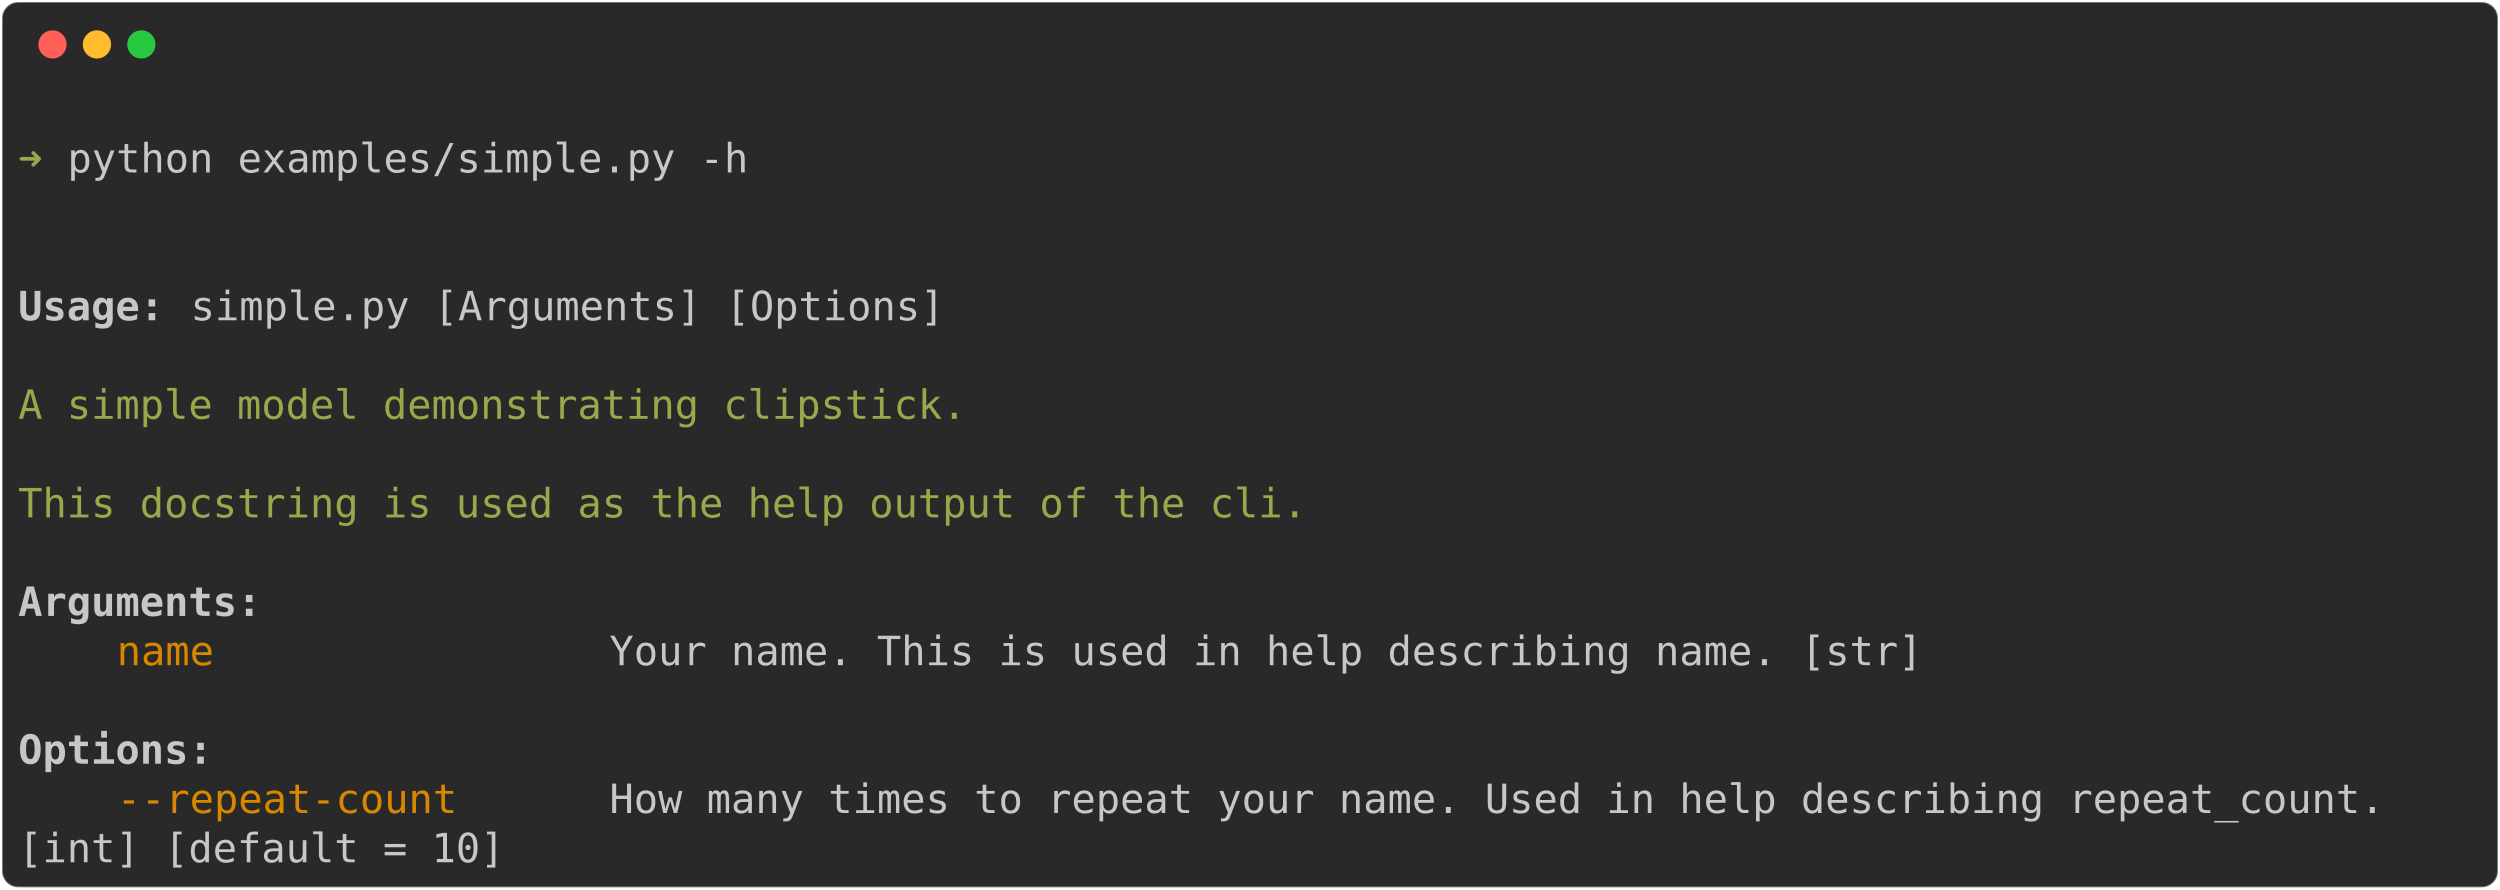
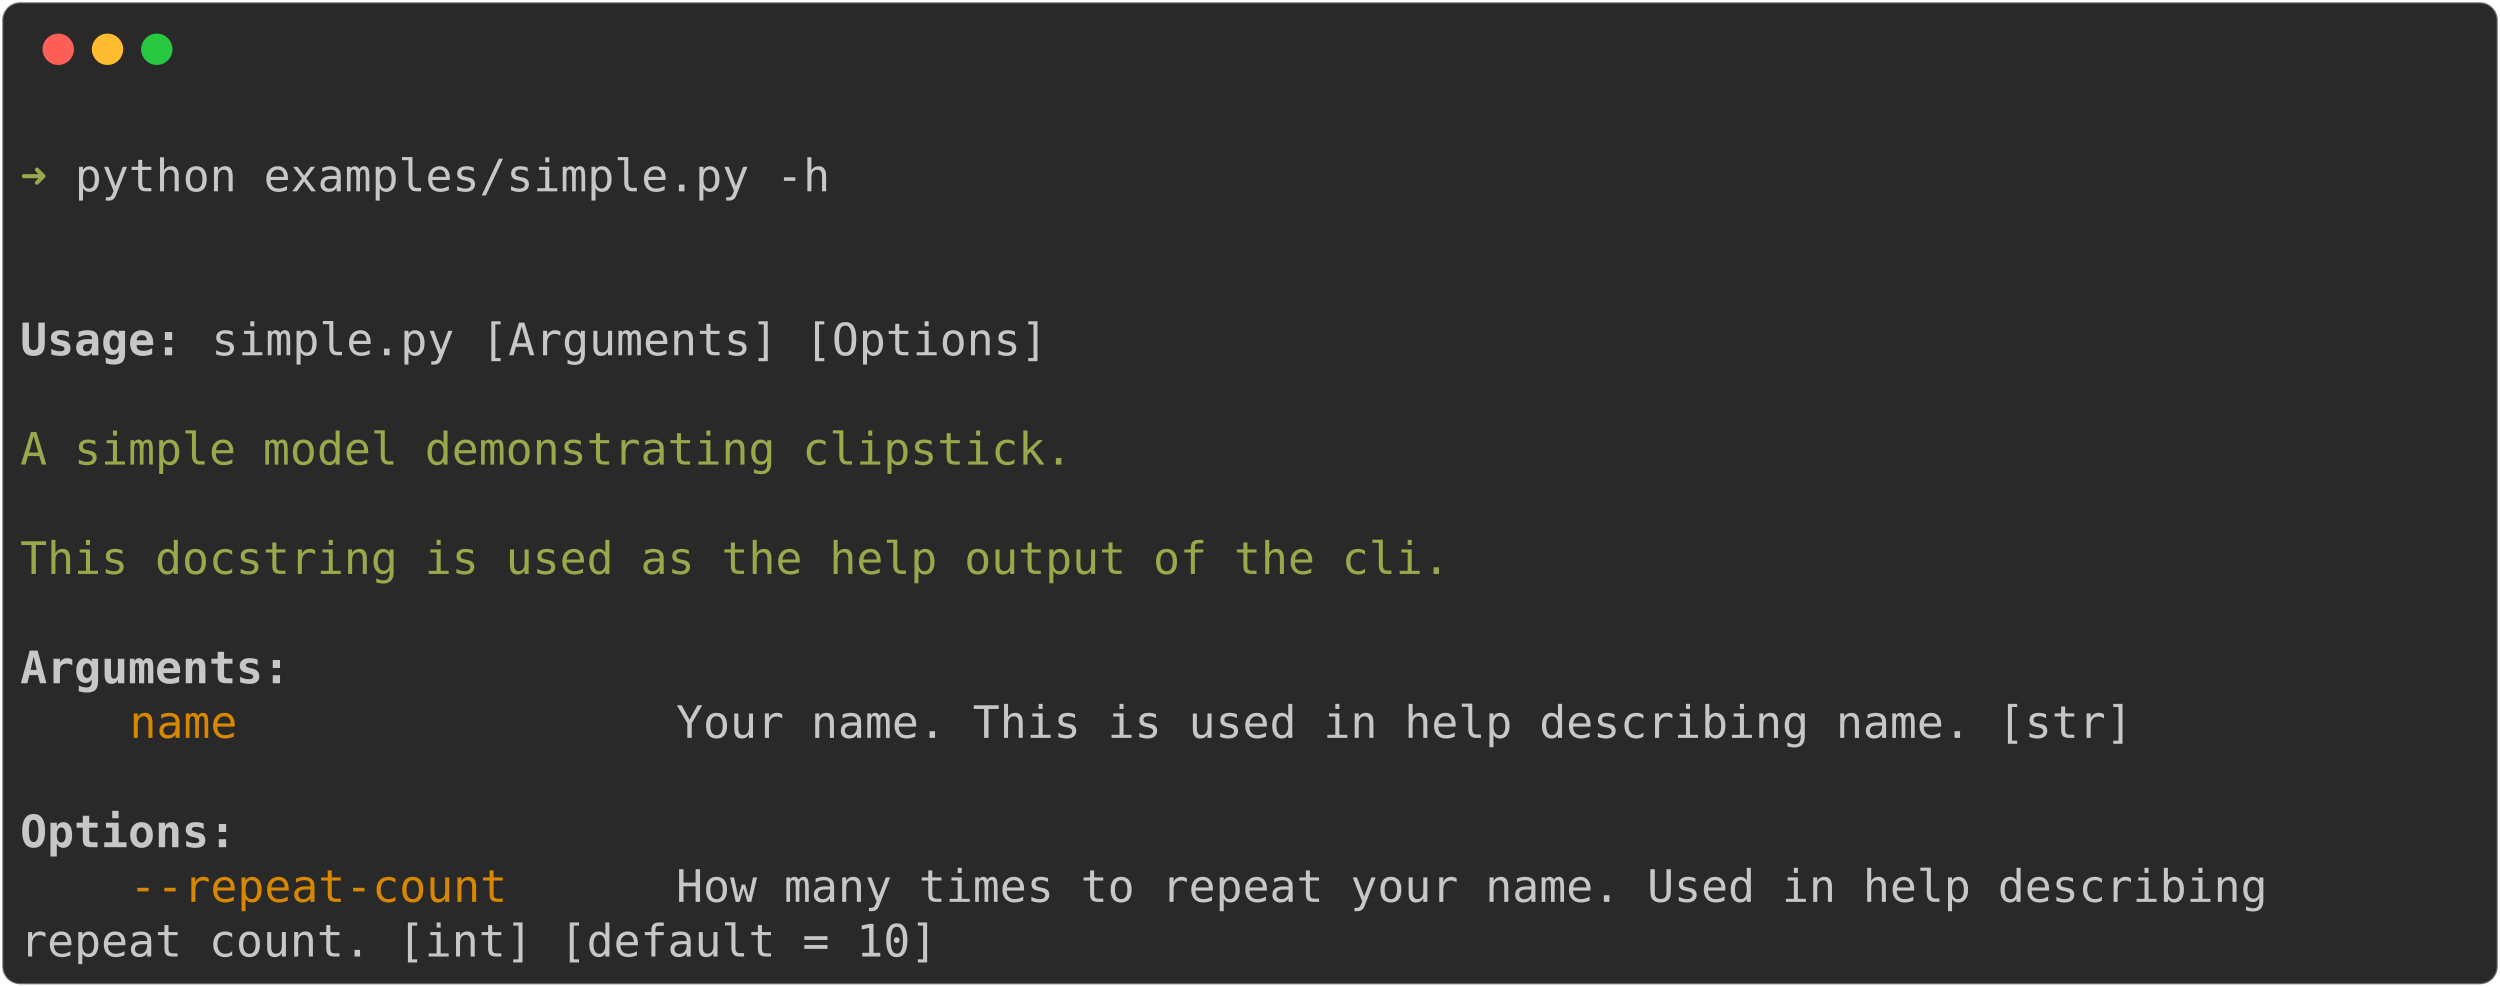
- <svg xmlns="http://www.w3.org/2000/svg" class="rich-terminal" viewBox="0 0 1238 440.4">
+ <svg xmlns="http://www.w3.org/2000/svg" class="rich-terminal" viewBox="0 0 1116 440.4">
  <style>

    @font-face {
        font-family: "Fira Code";
        src: local("FiraCode-Regular"),
                url("https://cdnjs.cloudflare.com/ajax/libs/firacode/6.2.0/woff2/FiraCode-Regular.woff2") format("woff2"),
                url("https://cdnjs.cloudflare.com/ajax/libs/firacode/6.2.0/woff/FiraCode-Regular.woff") format("woff");
        font-style: normal;
        font-weight: 400;
    }
    @font-face {
        font-family: "Fira Code";
        src: local("FiraCode-Bold"),
                url("https://cdnjs.cloudflare.com/ajax/libs/firacode/6.2.0/woff2/FiraCode-Bold.woff2") format("woff2"),
                url("https://cdnjs.cloudflare.com/ajax/libs/firacode/6.2.0/woff/FiraCode-Bold.woff") format("woff");
        font-style: bold;
        font-weight: 700;
    }

    .abcdefg-matrix {
        font-family: Fira Code, monospace;
        font-size: 20px;
        line-height: 24.4px;
        font-variant-east-asian: full-width;
    }

    .abcdefg-title {
        font-size: 18px;
        font-weight: bold;
        font-family: arial;
    }

    .abcdefg-r1 { fill: #c5c8c6 }
.abcdefg-r2 { fill: #98a84b }
.abcdefg-r3 { fill: #c5c8c6;font-weight: bold }
.abcdefg-r4 { fill: #d78700 }
    </style>
  <defs>
    <clipPath id="abcdefg-clip-terminal">
-       <rect x="0" y="0" width="1219.0" height="389.4" />
+       <rect x="0" y="0" width="1097.0" height="389.4" />
    </clipPath>
    <clipPath id="abcdefg-line-0">
-       <rect x="0" y="1.5" width="1220" height="24.65" />
+       <rect x="0" y="1.5" width="1098" height="24.65" />
    </clipPath>
    <clipPath id="abcdefg-line-1">
-       <rect x="0" y="25.9" width="1220" height="24.65" />
+       <rect x="0" y="25.9" width="1098" height="24.65" />
    </clipPath>
    <clipPath id="abcdefg-line-2">
-       <rect x="0" y="50.3" width="1220" height="24.65" />
+       <rect x="0" y="50.3" width="1098" height="24.65" />
    </clipPath>
    <clipPath id="abcdefg-line-3">
-       <rect x="0" y="74.7" width="1220" height="24.65" />
+       <rect x="0" y="74.7" width="1098" height="24.65" />
    </clipPath>
    <clipPath id="abcdefg-line-4">
-       <rect x="0" y="99.1" width="1220" height="24.65" />
+       <rect x="0" y="99.1" width="1098" height="24.65" />
    </clipPath>
    <clipPath id="abcdefg-line-5">
-       <rect x="0" y="123.5" width="1220" height="24.65" />
+       <rect x="0" y="123.5" width="1098" height="24.65" />
    </clipPath>
    <clipPath id="abcdefg-line-6">
-       <rect x="0" y="147.9" width="1220" height="24.65" />
+       <rect x="0" y="147.9" width="1098" height="24.65" />
    </clipPath>
    <clipPath id="abcdefg-line-7">
-       <rect x="0" y="172.3" width="1220" height="24.65" />
+       <rect x="0" y="172.3" width="1098" height="24.65" />
    </clipPath>
    <clipPath id="abcdefg-line-8">
-       <rect x="0" y="196.7" width="1220" height="24.65" />
+       <rect x="0" y="196.7" width="1098" height="24.65" />
    </clipPath>
    <clipPath id="abcdefg-line-9">
-       <rect x="0" y="221.1" width="1220" height="24.65" />
+       <rect x="0" y="221.1" width="1098" height="24.65" />
    </clipPath>
    <clipPath id="abcdefg-line-10">
-       <rect x="0" y="245.5" width="1220" height="24.65" />
+       <rect x="0" y="245.5" width="1098" height="24.65" />
    </clipPath>
    <clipPath id="abcdefg-line-11">
-       <rect x="0" y="269.9" width="1220" height="24.65" />
+       <rect x="0" y="269.9" width="1098" height="24.65" />
    </clipPath>
    <clipPath id="abcdefg-line-12">
-       <rect x="0" y="294.3" width="1220" height="24.65" />
+       <rect x="0" y="294.3" width="1098" height="24.65" />
    </clipPath>
    <clipPath id="abcdefg-line-13">
-       <rect x="0" y="318.7" width="1220" height="24.65" />
+       <rect x="0" y="318.7" width="1098" height="24.65" />
    </clipPath>
    <clipPath id="abcdefg-line-14">
-       <rect x="0" y="343.1" width="1220" height="24.65" />
+       <rect x="0" y="343.1" width="1098" height="24.65" />
    </clipPath>
  </defs>
-   <rect fill="#292929" stroke="rgba(255,255,255,0.35)" stroke-width="1" x="1" y="1" width="1236" height="438.4" rx="8" />
+   <rect fill="#292929" stroke="rgba(255,255,255,0.35)" stroke-width="1" x="1" y="1" width="1114" height="438.4" rx="8" />
  <g transform="translate(26,22)">
    <circle cx="0" cy="0" r="7" fill="#ff5f57" />
    <circle cx="22" cy="0" r="7" fill="#febc2e" />
    <circle cx="44" cy="0" r="7" fill="#28c840" />
  </g>
  <g transform="translate(9, 41)" clip-path="url(#abcdefg-clip-terminal)">
    <g class="abcdefg-matrix">
-       <text class="abcdefg-r1" x="1220" y="20" textLength="12.2" clip-path="url(#abcdefg-line-0)">
+       <text class="abcdefg-r1" x="1098" y="20" textLength="12.2" clip-path="url(#abcdefg-line-0)">
</text>
      <text class="abcdefg-r2" x="0" y="44.4" textLength="24.4" clip-path="url(#abcdefg-line-1)">➜ </text>
      <text class="abcdefg-r1" x="24.4" y="44.4" textLength="341.6" clip-path="url(#abcdefg-line-1)">python examples/simple.py -h</text>
-       <text class="abcdefg-r1" x="1220" y="44.4" textLength="12.2" clip-path="url(#abcdefg-line-1)">
+       <text class="abcdefg-r1" x="1098" y="44.4" textLength="12.2" clip-path="url(#abcdefg-line-1)">
</text>
-       <text class="abcdefg-r1" x="1220" y="68.8" textLength="12.2" clip-path="url(#abcdefg-line-2)">
+       <text class="abcdefg-r1" x="1098" y="68.8" textLength="12.2" clip-path="url(#abcdefg-line-2)">
</text>
-       <text class="abcdefg-r1" x="1220" y="93.2" textLength="12.2" clip-path="url(#abcdefg-line-3)">
+       <text class="abcdefg-r1" x="1098" y="93.2" textLength="12.2" clip-path="url(#abcdefg-line-3)">
</text>
      <text class="abcdefg-r3" x="0" y="117.6" textLength="85.4" clip-path="url(#abcdefg-line-4)">Usage: </text>
      <text class="abcdefg-r1" x="85.4" y="117.6" textLength="378.2" clip-path="url(#abcdefg-line-4)">simple.py [Arguments] [Options]</text>
-       <text class="abcdefg-r1" x="1220" y="117.6" textLength="12.2" clip-path="url(#abcdefg-line-4)">
+       <text class="abcdefg-r1" x="1098" y="117.6" textLength="12.2" clip-path="url(#abcdefg-line-4)">
</text>
-       <text class="abcdefg-r1" x="1220" y="142" textLength="12.2" clip-path="url(#abcdefg-line-5)">
+       <text class="abcdefg-r1" x="1098" y="142" textLength="12.2" clip-path="url(#abcdefg-line-5)">
</text>
      <text class="abcdefg-r2" x="0" y="166.4" textLength="475.8" clip-path="url(#abcdefg-line-6)">A simple model demonstrating clipstick.</text>
-       <text class="abcdefg-r1" x="1220" y="166.4" textLength="12.2" clip-path="url(#abcdefg-line-6)">
+       <text class="abcdefg-r1" x="1098" y="166.4" textLength="12.2" clip-path="url(#abcdefg-line-6)">
</text>
-       <text class="abcdefg-r1" x="1220" y="190.8" textLength="12.2" clip-path="url(#abcdefg-line-7)">
+       <text class="abcdefg-r1" x="1098" y="190.8" textLength="12.2" clip-path="url(#abcdefg-line-7)">
</text>
      <text class="abcdefg-r2" x="0" y="215.2" textLength="646.6" clip-path="url(#abcdefg-line-8)">This docstring is used as the help output of the cli.</text>
-       <text class="abcdefg-r1" x="1220" y="215.2" textLength="12.2" clip-path="url(#abcdefg-line-8)">
+       <text class="abcdefg-r1" x="1098" y="215.2" textLength="12.2" clip-path="url(#abcdefg-line-8)">
</text>
-       <text class="abcdefg-r1" x="1220" y="239.6" textLength="12.2" clip-path="url(#abcdefg-line-9)">
+       <text class="abcdefg-r1" x="1098" y="239.6" textLength="12.2" clip-path="url(#abcdefg-line-9)">
</text>
      <text class="abcdefg-r3" x="0" y="264" textLength="122" clip-path="url(#abcdefg-line-10)">Arguments:</text>
-       <text class="abcdefg-r1" x="1220" y="264" textLength="12.2" clip-path="url(#abcdefg-line-10)">
+       <text class="abcdefg-r1" x="1098" y="264" textLength="12.2" clip-path="url(#abcdefg-line-10)">
</text>
      <text class="abcdefg-r4" x="48.8" y="288.4" textLength="244" clip-path="url(#abcdefg-line-11)">name                </text>
      <text class="abcdefg-r1" x="292.8" y="288.4" textLength="671" clip-path="url(#abcdefg-line-11)"> Your name. This is used in help describing name. [str]</text>
-       <text class="abcdefg-r1" x="1220" y="288.4" textLength="12.2" clip-path="url(#abcdefg-line-11)">
+       <text class="abcdefg-r1" x="1098" y="288.4" textLength="12.2" clip-path="url(#abcdefg-line-11)">
</text>
-       <text class="abcdefg-r1" x="1220" y="312.8" textLength="12.2" clip-path="url(#abcdefg-line-12)">
+       <text class="abcdefg-r1" x="1098" y="312.8" textLength="12.2" clip-path="url(#abcdefg-line-12)">
</text>
      <text class="abcdefg-r3" x="0" y="337.2" textLength="97.6" clip-path="url(#abcdefg-line-13)">Options:</text>
-       <text class="abcdefg-r1" x="1220" y="337.2" textLength="12.2" clip-path="url(#abcdefg-line-13)">
+       <text class="abcdefg-r1" x="1098" y="337.2" textLength="12.2" clip-path="url(#abcdefg-line-13)">
</text>
      <text class="abcdefg-r4" x="48.8" y="361.6" textLength="244" clip-path="url(#abcdefg-line-14)">--repeat-count      </text>
-       <text class="abcdefg-r1" x="292.8" y="361.6" textLength="915" clip-path="url(#abcdefg-line-14)"> How many times to repeat your name. Used in help describing repeat_count. </text>
-       <text class="abcdefg-r1" x="1220" y="361.6" textLength="12.2" clip-path="url(#abcdefg-line-14)">
+       <text class="abcdefg-r1" x="292.8" y="361.6" textLength="805.2" clip-path="url(#abcdefg-line-14)"> How many times to repeat your name. Used in help describing      </text>
+       <text class="abcdefg-r1" x="1098" y="361.6" textLength="12.2" clip-path="url(#abcdefg-line-14)">
</text>
-       <text class="abcdefg-r1" x="0" y="386" textLength="244" clip-path="url(#abcdefg-line-15)">[int] [default = 10]</text>
-       <text class="abcdefg-r1" x="1220" y="386" textLength="12.2" clip-path="url(#abcdefg-line-15)">
+       <text class="abcdefg-r1" x="0" y="386" textLength="1098" clip-path="url(#abcdefg-line-15)">                         repeat_count. [int] [default = 10]                               </text>
+       <text class="abcdefg-r1" x="1098" y="386" textLength="12.2" clip-path="url(#abcdefg-line-15)">
</text>
    </g>
  </g>
</svg>
